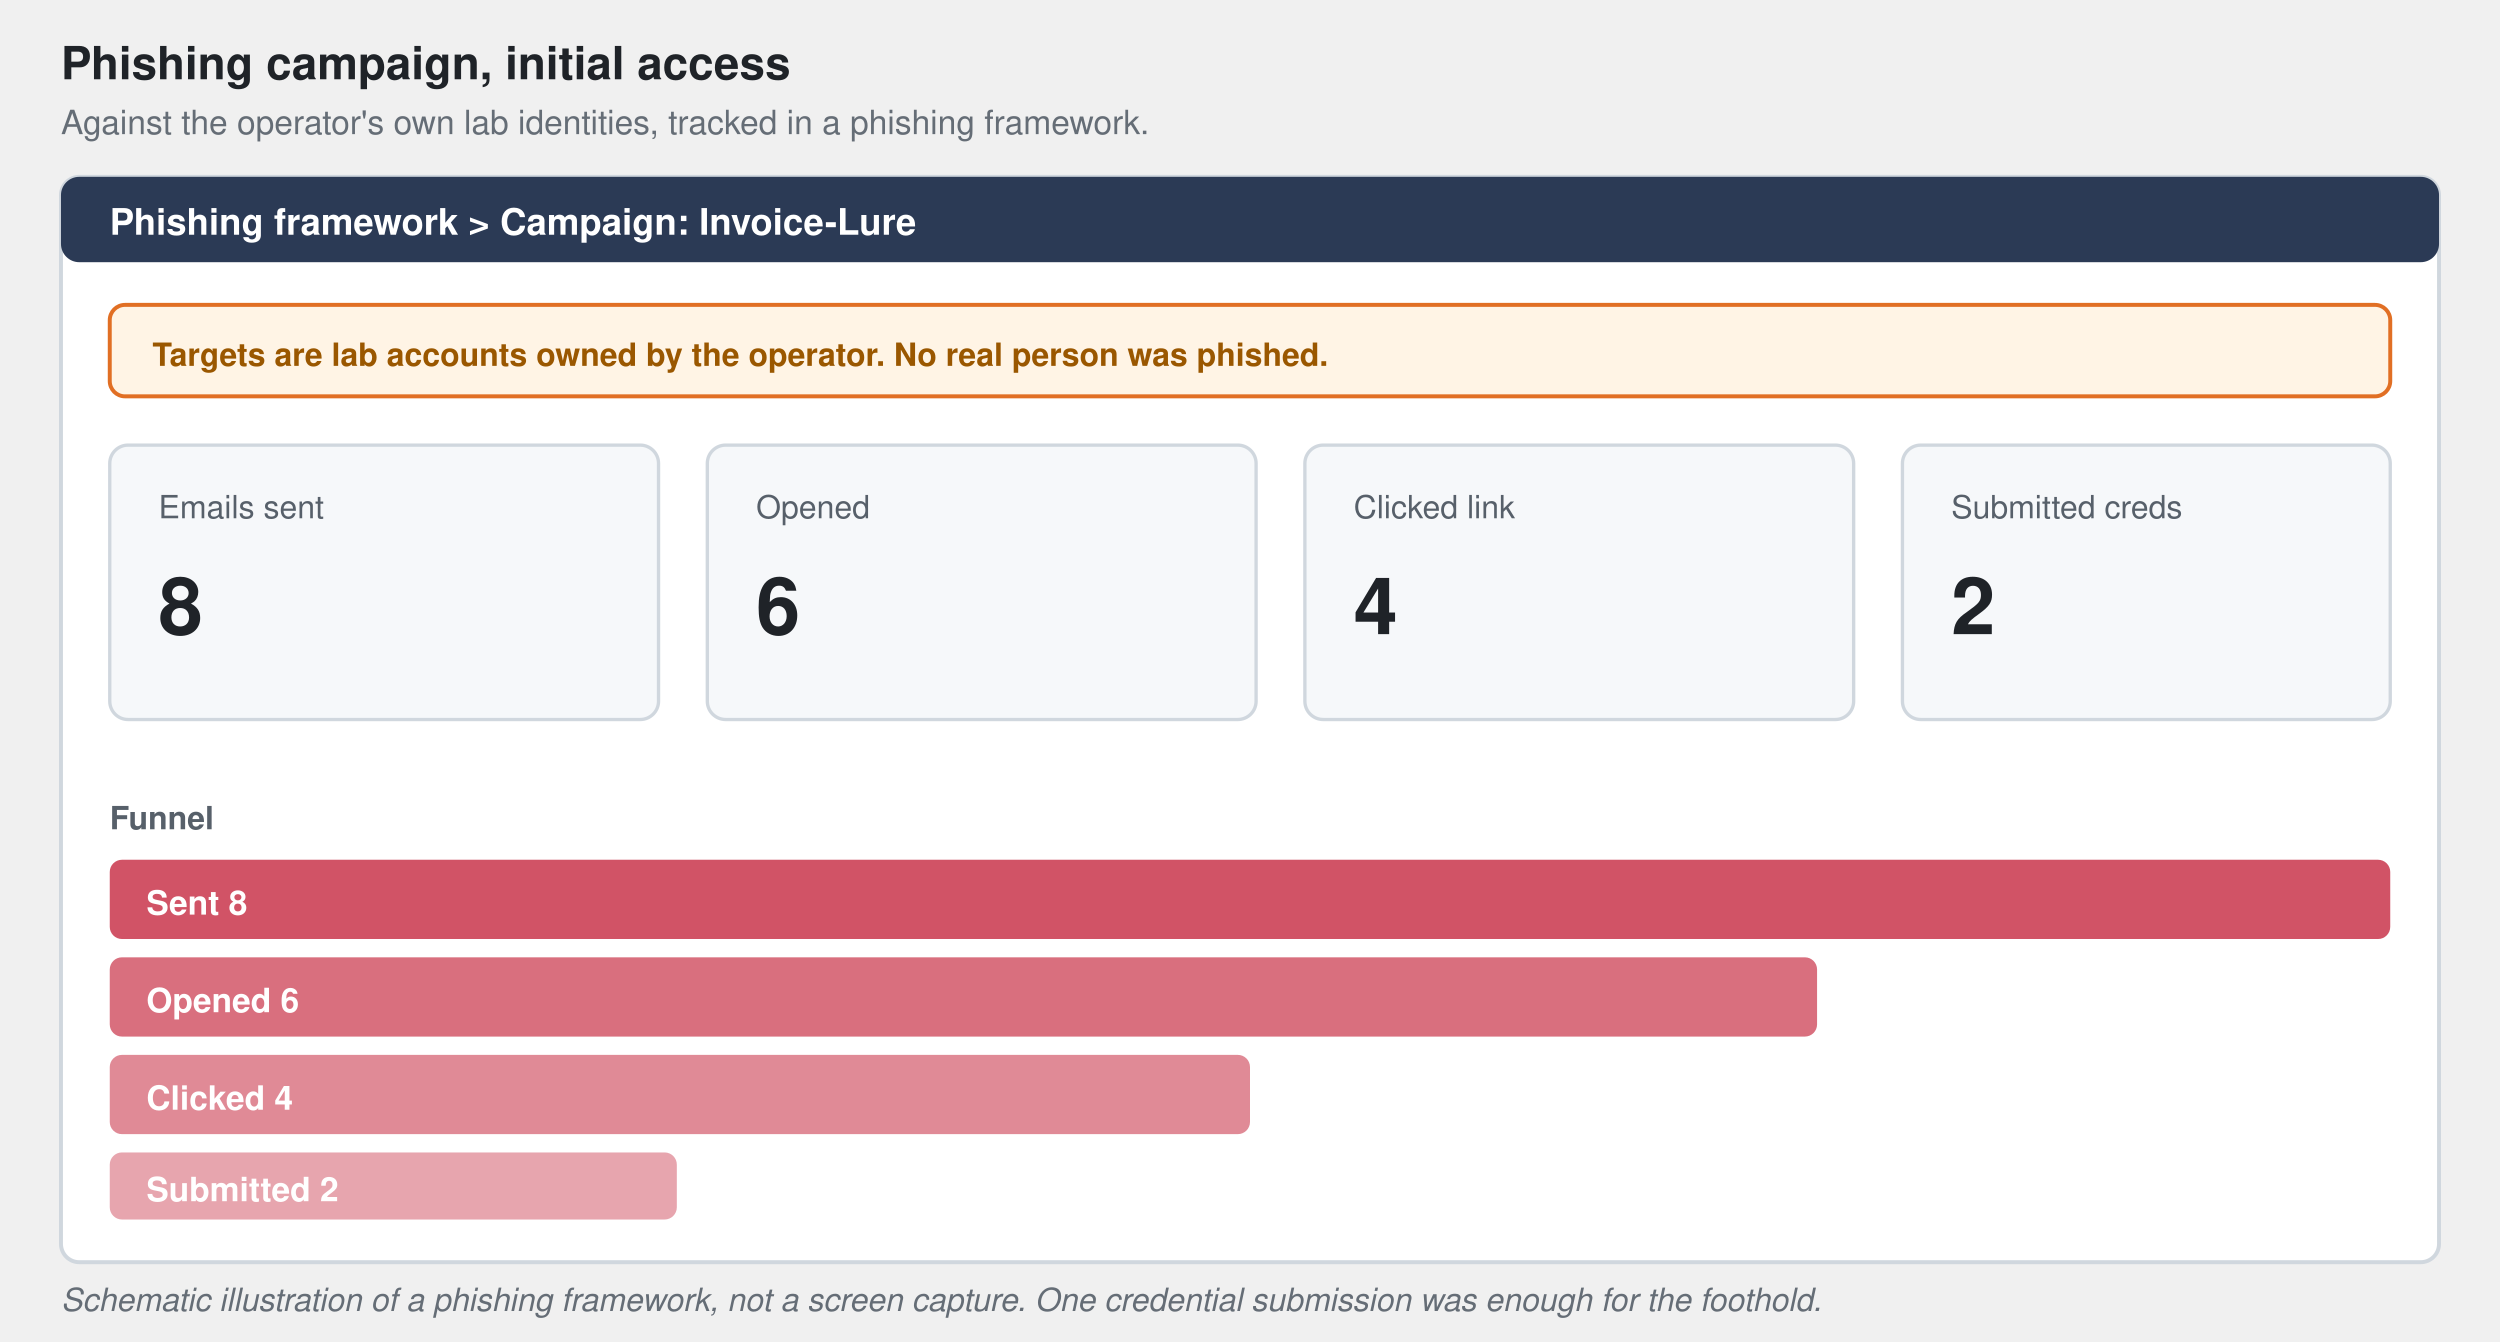
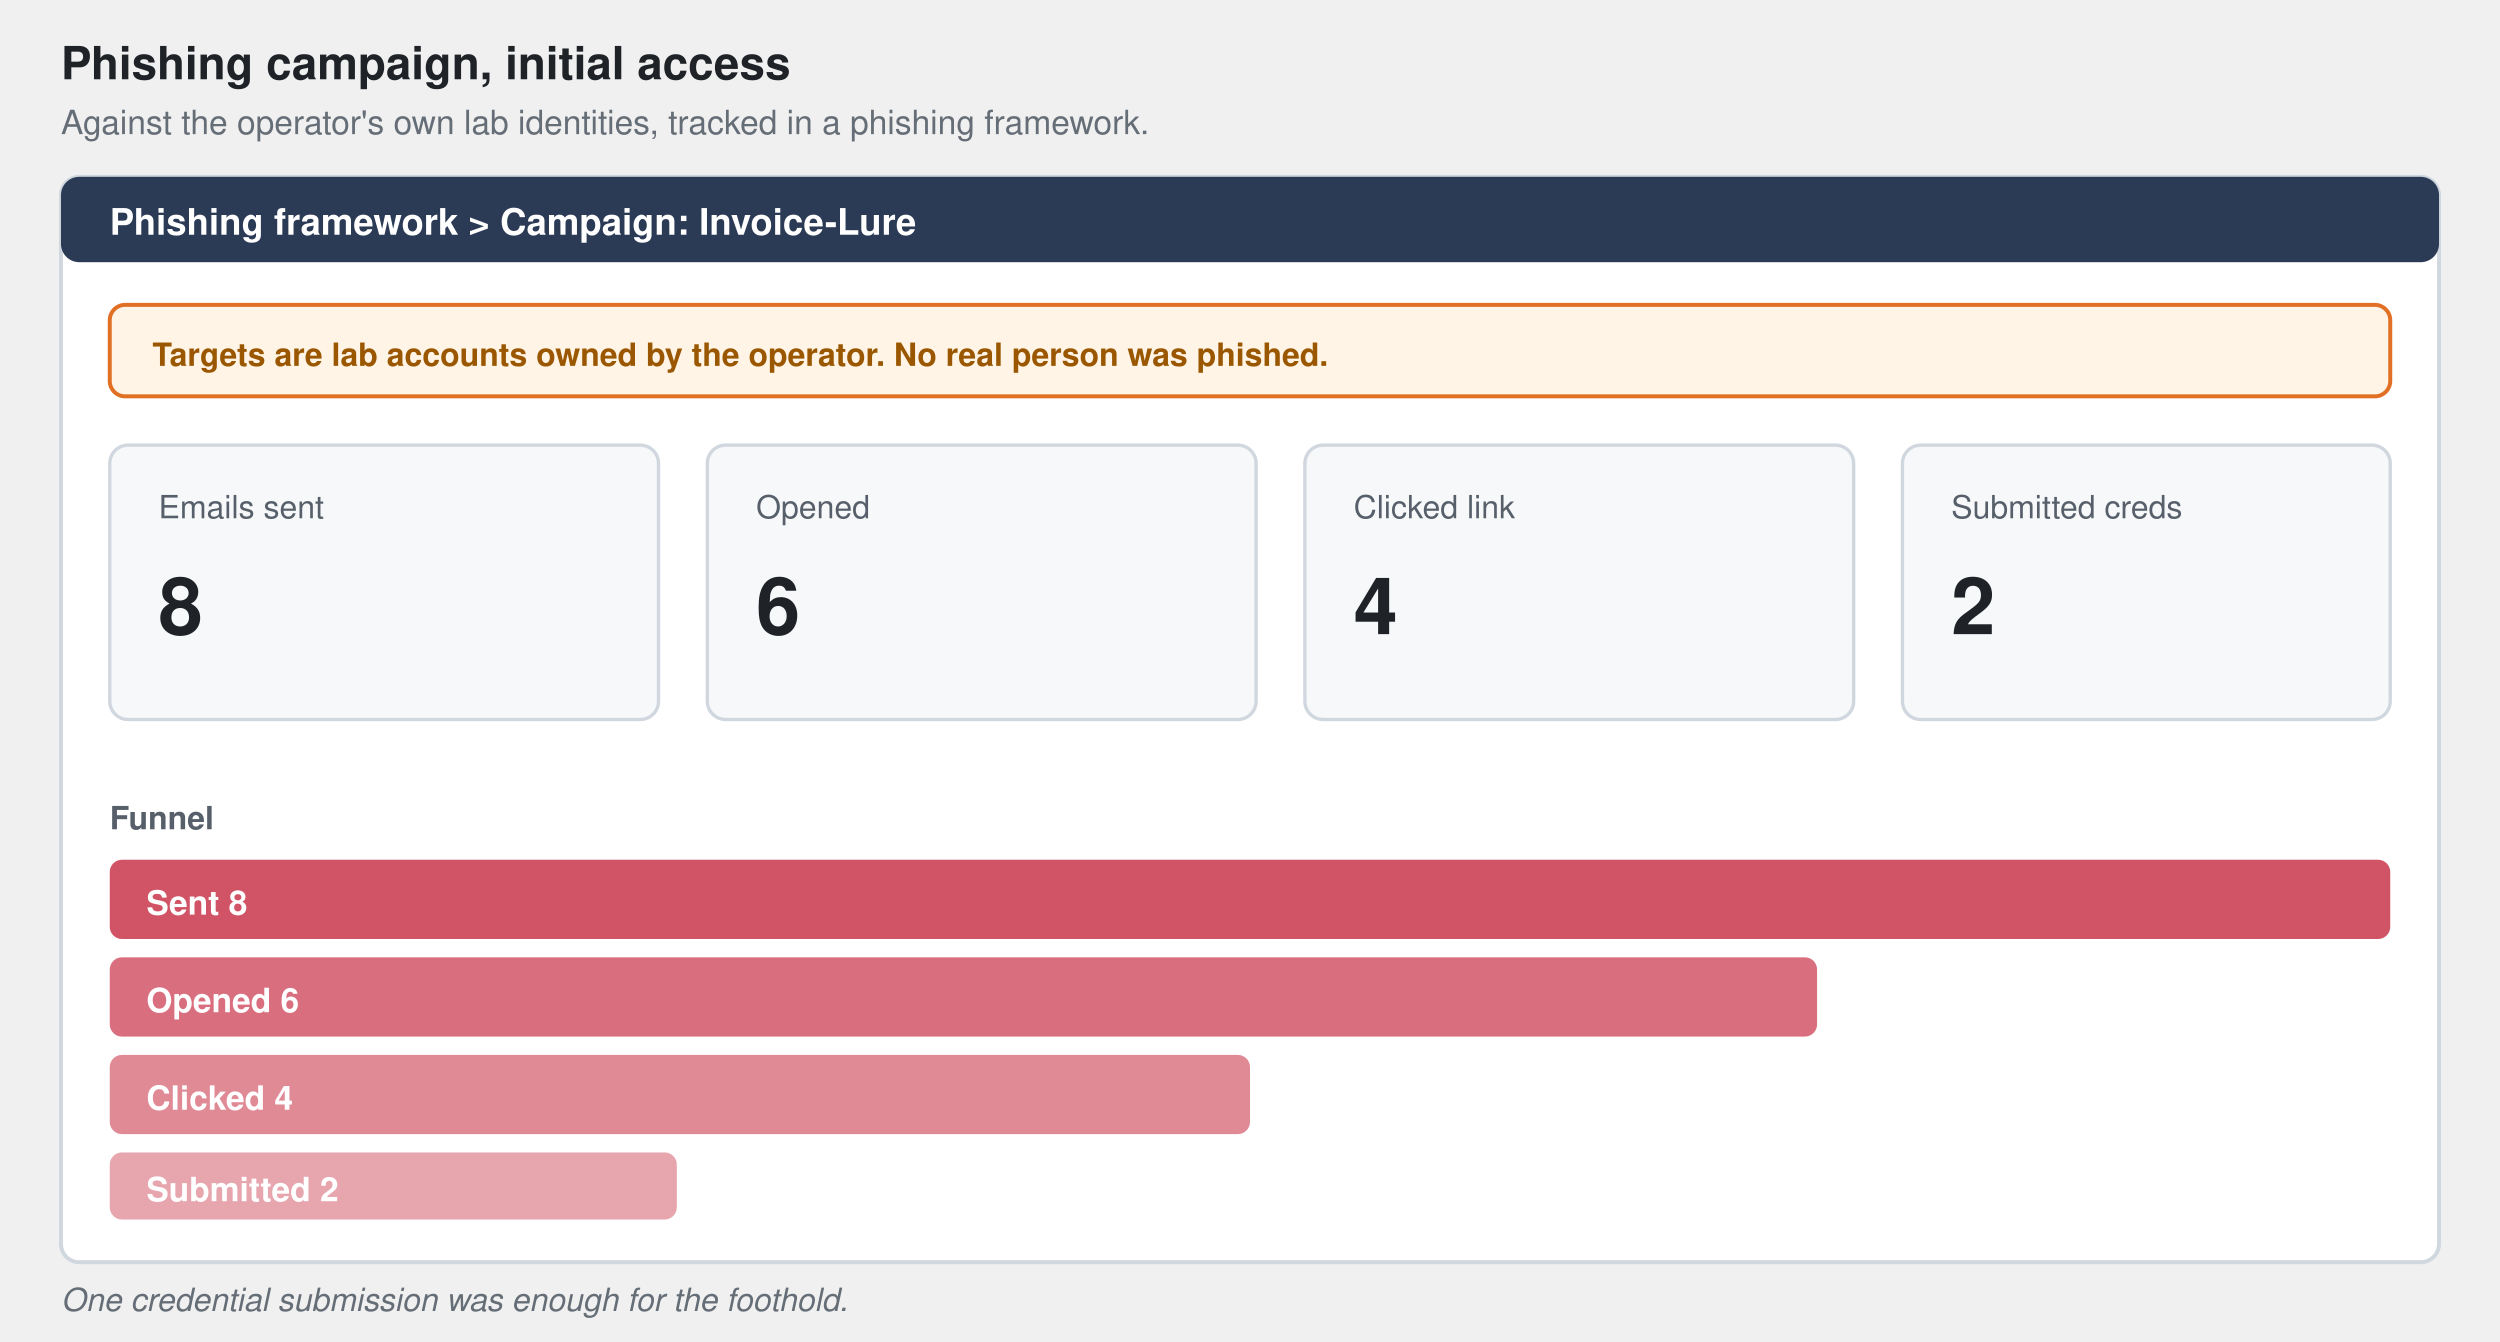
<svg xmlns="http://www.w3.org/2000/svg" viewBox="0 0 820 440" width="820" height="440" role="img" aria-labelledby="t d">
  <style>
    text { font-family: -apple-system, BlinkMacSystemFont, "Segoe UI", Helvetica, Arial, sans-serif; }
    .app { fill: #ffffff; stroke: #d0d7de; stroke-width: 1.3; }
    .bar { fill: #2b3a55; }
    .tile{ fill: #f6f8fa; stroke: #d0d7de; stroke-width: 1.1; }
    .h1 { fill: #1f2328; font-size: 15px; font-weight: 600; }
    .sub{ fill: #656d76; font-size: 11px; }
    .appt{ fill: #ffffff; font-size: 12px; font-weight: 700; }
    .tl { fill: #57606a; font-size: 10.5px; }
    .big{ fill: #1f2328; font-size: 26px; font-weight: 700; }
    .fun{ fill: #cf4b5e; }
    .funt{ fill: #ffffff; font-size: 11px; font-weight: 700; }
    .ban{ fill: #fff4e5; stroke: #e16f24; stroke-width: 1.3; }
    .bant{ fill: #9a5700; font-size: 10.5px; font-weight: 700; }
    .foot{ fill: #656d76; font-size: 10.5px; font-style: italic; }
    @media (prefers-color-scheme: dark) {
      .h1 { fill: #e6edf3; } .sub { fill: #8b949e; } .foot { fill: #8b949e; }
      .app { fill: #0d1117; stroke: #30363d; } .tile { fill: #161b22; stroke: #30363d; }
      .tl { fill: #8b949e; } .big { fill: #e6edf3; } .ban { fill: #3a1e0d; stroke: #e16f24; } .bant { fill: #f0a868; }
    }
  </style>
  <text class="h1" x="20" y="26">Phishing campaign, initial access</text>
  <text class="sub" x="20" y="44">Against the operator's own lab identities, tracked in a phishing framework.</text>
  <rect class="app" x="20" y="58" width="780" height="356" rx="6" />
  <rect class="bar" x="20" y="58" width="780" height="28" rx="6" />
  <text class="appt" x="36" y="77">Phishing framework  &gt;  Campaign: Invoice-Lure</text>
  <rect class="ban" x="36" y="100" width="748" height="30" rx="5" />
  <text class="bant" x="50" y="120">Targets are lab accounts owned by the operator. No real person was phished.</text>
  <rect class="tile" x="36" y="146" width="180" height="90" rx="6" />
  <text class="tl" x="52" y="170">Emails sent</text>
  <text class="big" x="52" y="208">8</text>
  <rect class="tile" x="232" y="146" width="180" height="90" rx="6" />
  <text class="tl" x="248" y="170">Opened</text>
  <text class="big" x="248" y="208">6</text>
  <rect class="tile" x="428" y="146" width="180" height="90" rx="6" />
  <text class="tl" x="444" y="170">Clicked link</text>
  <text class="big" x="444" y="208">4</text>
  <rect class="tile" x="624" y="146" width="160" height="90" rx="6" />
  <text class="tl" x="640" y="170">Submitted creds</text>
  <text class="big" x="640" y="208">2</text>
  <text class="tl" x="36" y="272" font-weight="700">Funnel</text>
  <rect class="fun" x="36" y="282" width="748" height="26" rx="4" opacity="0.95" />
  <text class="funt" x="48" y="300">Sent  8</text>
  <rect class="fun" x="36" y="314" width="560" height="26" rx="4" opacity="0.8" />
  <text class="funt" x="48" y="332">Opened  6</text>
  <rect class="fun" x="36" y="346" width="374" height="26" rx="4" opacity="0.65" />
  <text class="funt" x="48" y="364">Clicked  4</text>
  <rect class="fun" x="36" y="378" width="186" height="22" rx="4" opacity="0.5" />
  <text class="funt" x="48" y="394">Submitted  2</text>
-   <text class="foot" x="20" y="430">Schematic illustration of a phishing framework, not a screen capture. One credential submission was enough for the foothold.</text>
+   <text class="foot" x="20" y="430"> One credential submission was enough for the foothold.</text>
</svg>
